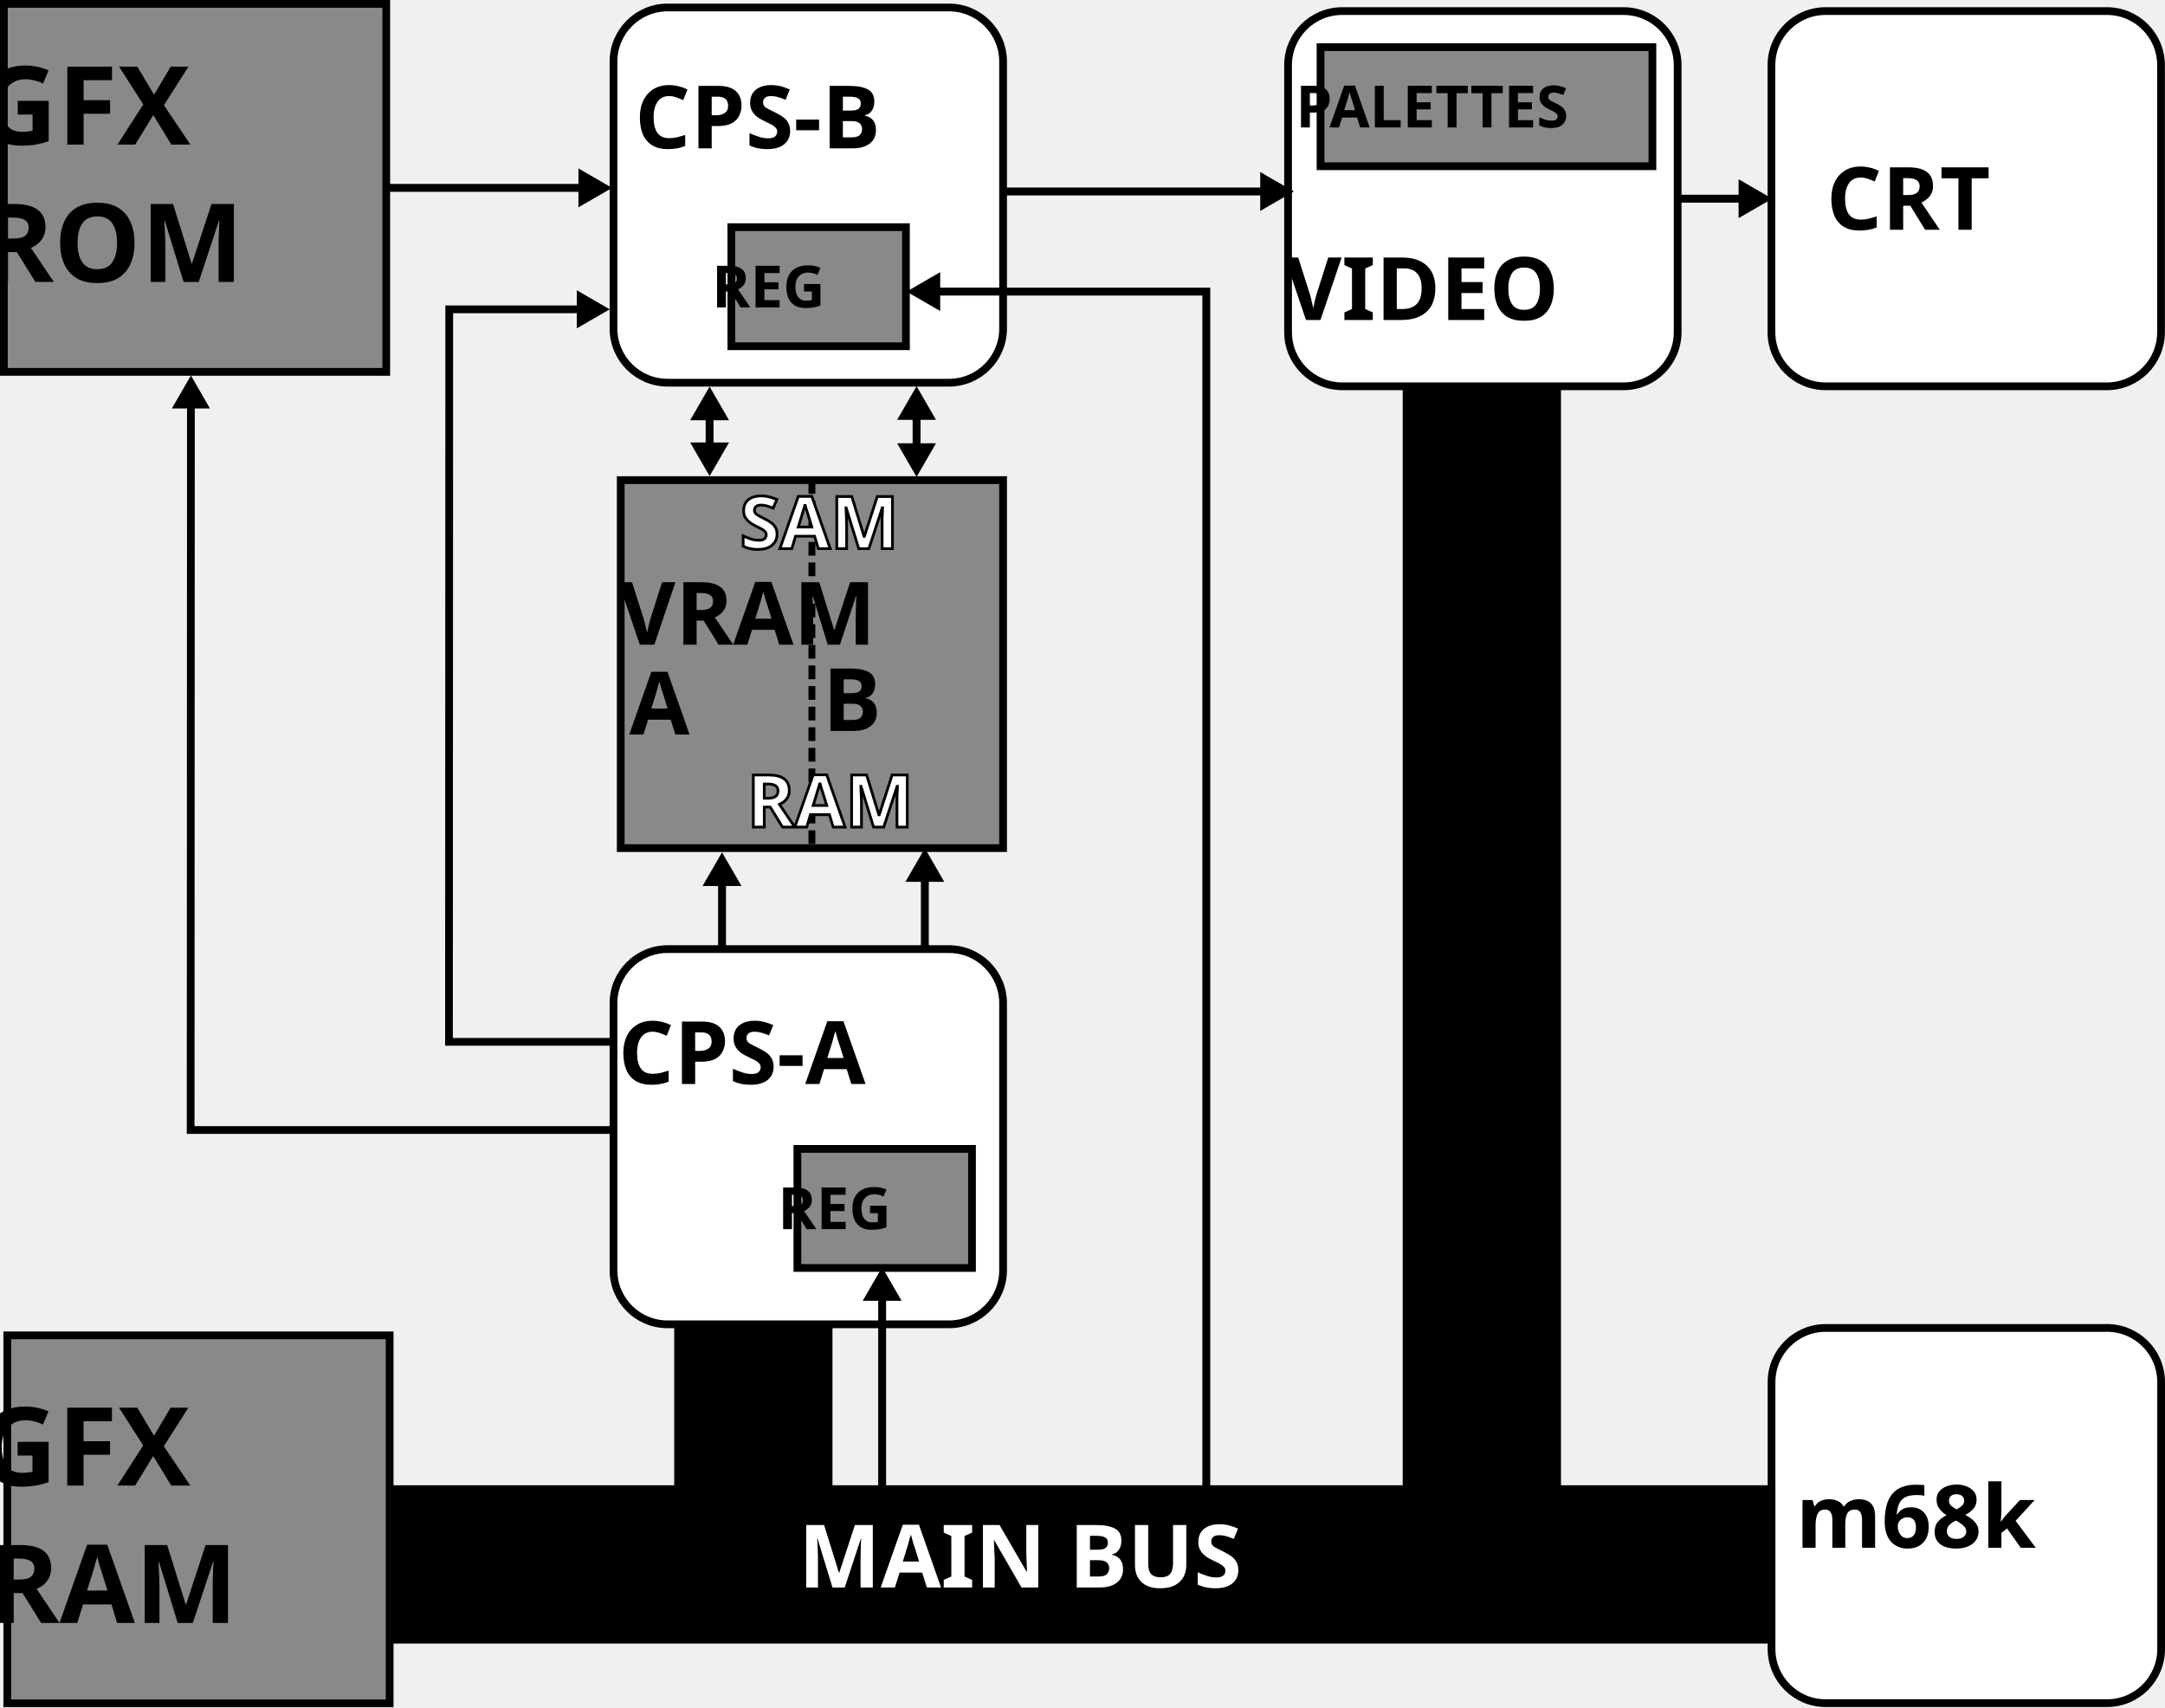
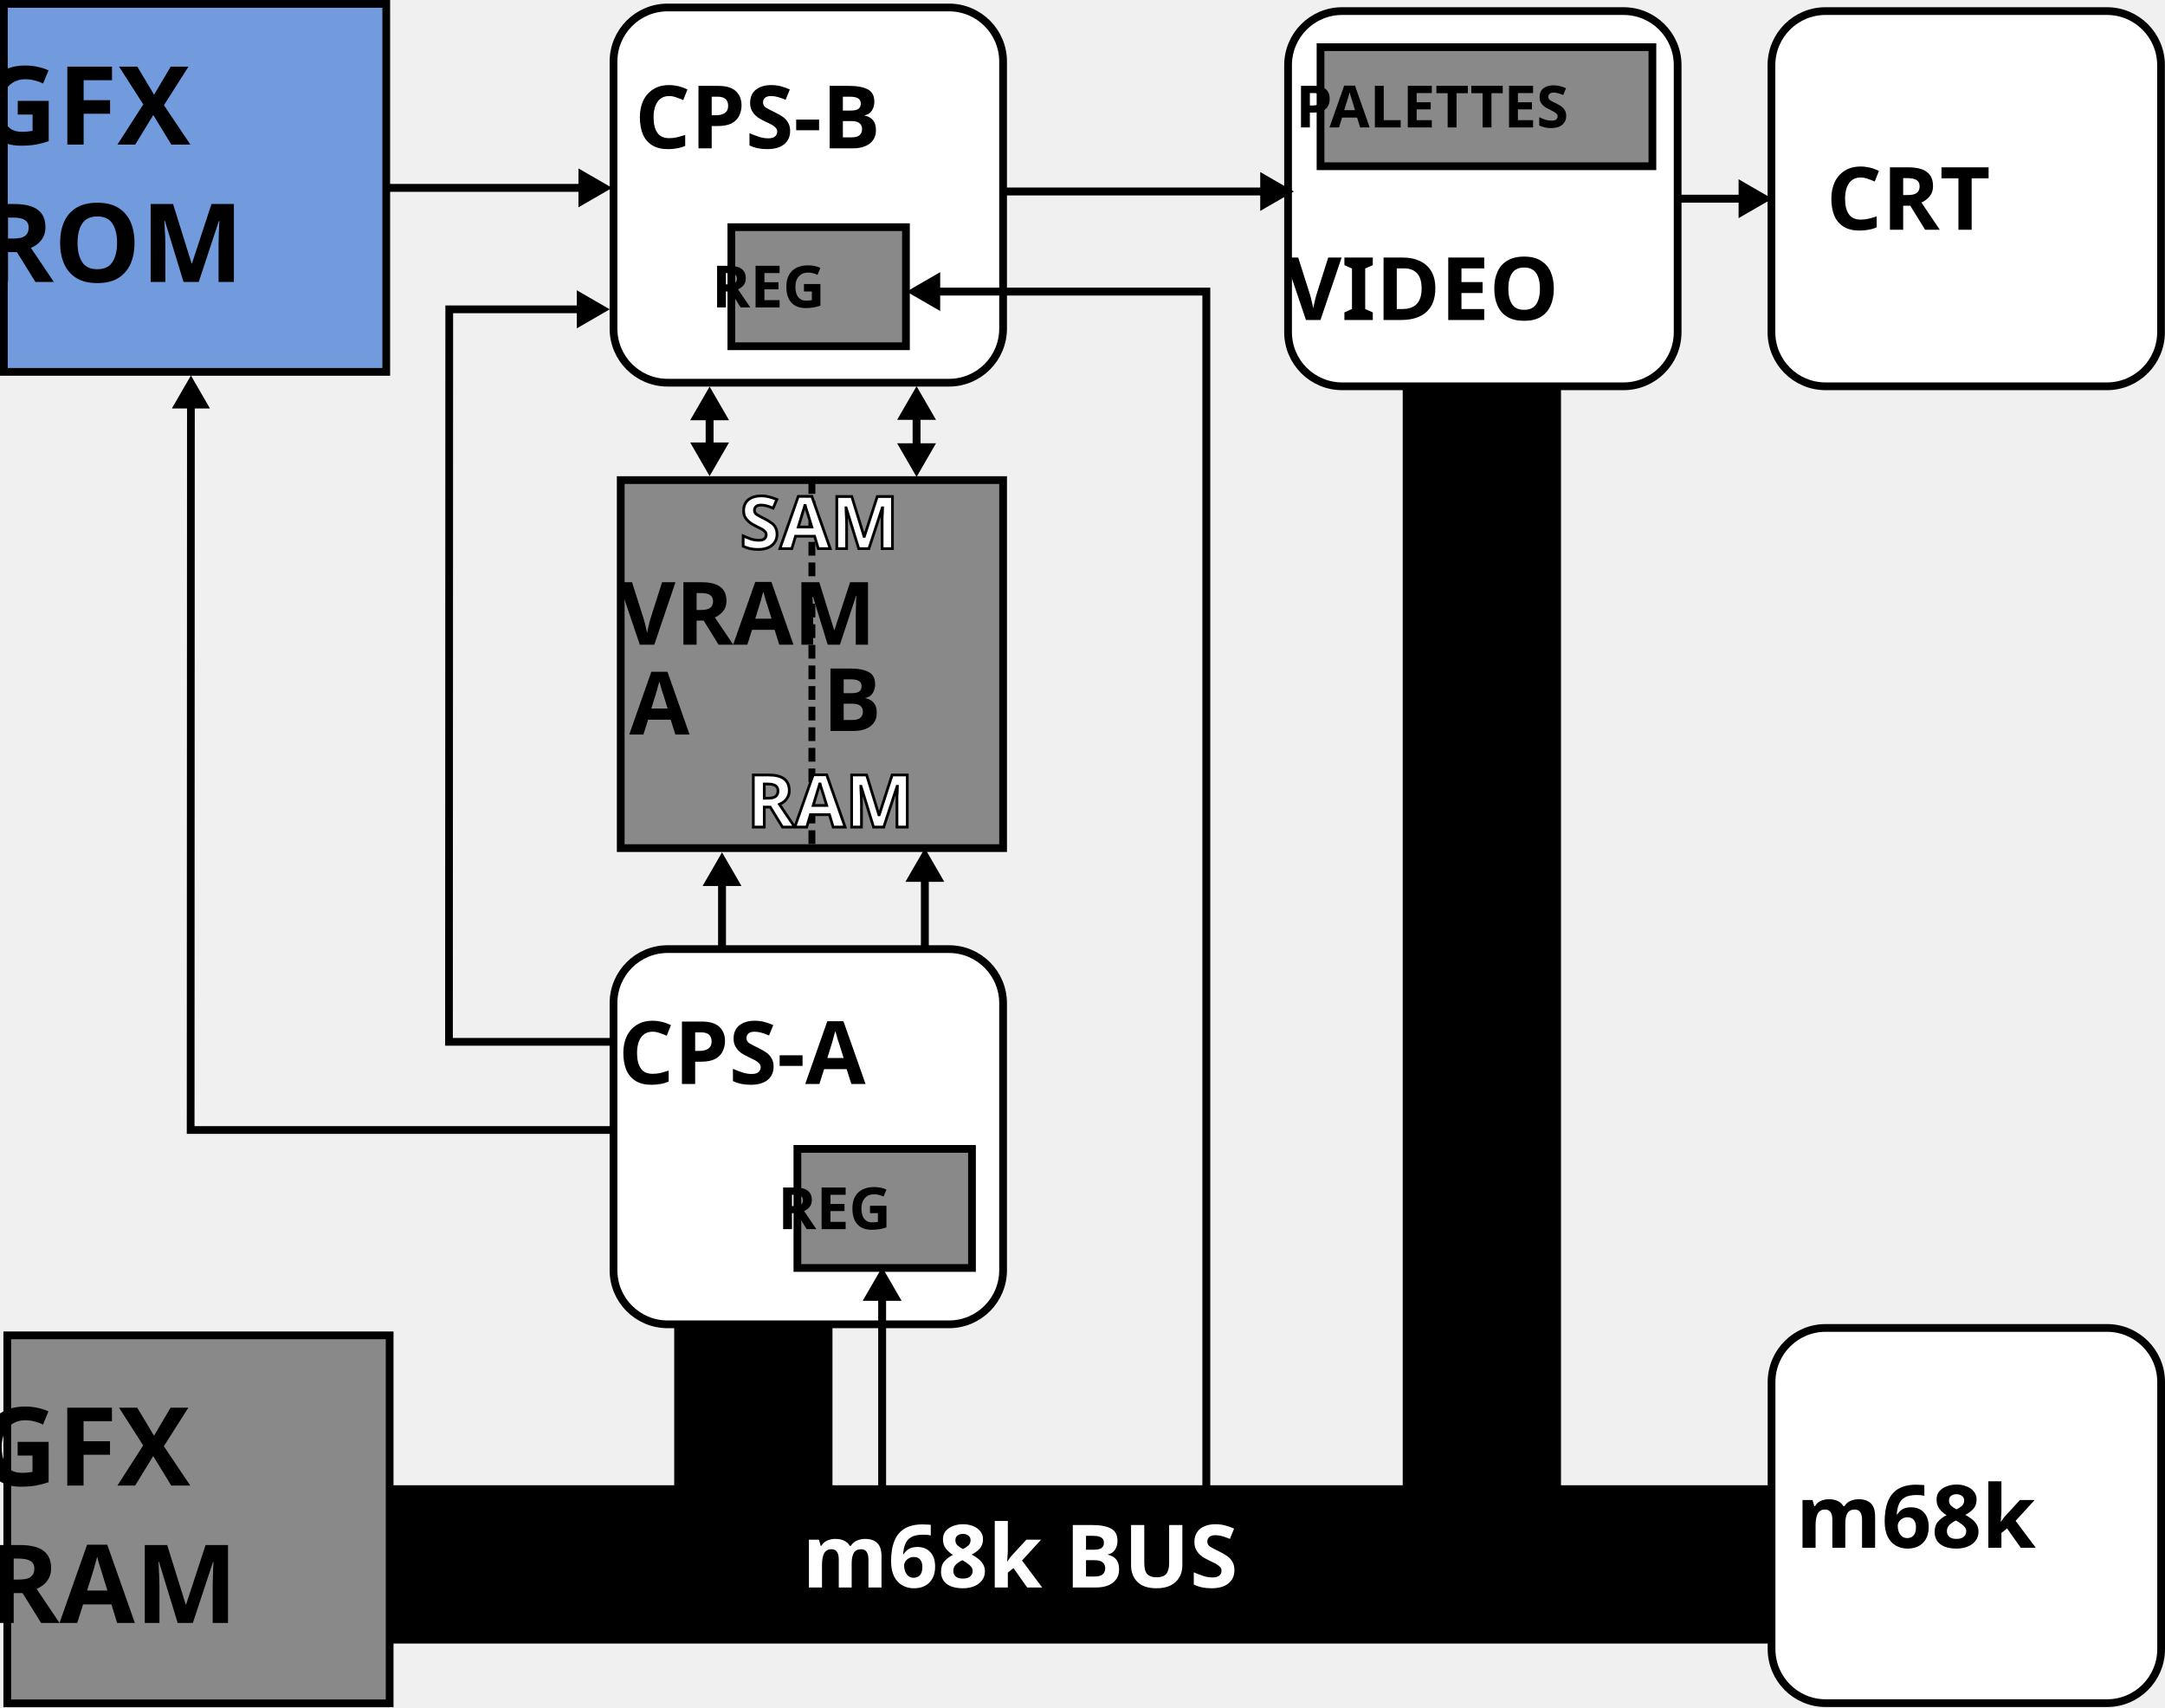
<svg xmlns="http://www.w3.org/2000/svg" width="209.708mm" height="165.341mm" viewBox="0 0 209.708 165.341" version="1.1" id="svg4109">
  <defs id="defs4106">
    <marker style="overflow:visible" id="TriangleInM" refX="0" refY="0" orient="auto">
      <path transform="scale(-0.4)" style="fill:context-stroke;fill-rule:evenodd;stroke:context-stroke;stroke-width:1pt" d="M 5.77,0 -2.88,5 V -5 Z" id="path35673" />
    </marker>
    <marker style="overflow:visible" id="TriangleOutM" refX="0" refY="0" orient="auto">
      <path transform="scale(0.4)" style="fill:context-stroke;fill-rule:evenodd;stroke:context-stroke;stroke-width:1pt" d="M 5.77,0 -2.88,5 V -5 Z" id="path35682" />
    </marker>
    <marker style="overflow:visible" id="TriangleOutL" refX="0" refY="0" orient="auto">
      <path transform="scale(0.8)" style="fill:context-stroke;fill-rule:evenodd;stroke:context-stroke;stroke-width:1pt" d="M 5.77,0 -2.88,5 V -5 Z" id="path35679" />
    </marker>
    <marker style="overflow:visible" id="TriangleOutM-1" refX="0" refY="0" orient="auto">
      <path transform="scale(0.4)" style="fill:context-stroke;fill-rule:evenodd;stroke:context-stroke;stroke-width:1pt" d="M 5.77,0 -2.88,5 V -5 Z" id="path35682-7" />
    </marker>
    <marker style="overflow:visible" id="TriangleOutM-9" refX="0" refY="0" orient="auto">
      <path transform="scale(0.4)" style="fill:context-stroke;fill-rule:evenodd;stroke:context-stroke;stroke-width:1pt" d="M 5.77,0 -2.88,5 V -5 Z" id="path35682-6" />
    </marker>
    <marker style="overflow:visible" id="TriangleOutM-9-0" refX="0" refY="0" orient="auto">
      <path transform="scale(0.4)" style="fill:context-stroke;fill-rule:evenodd;stroke:context-stroke;stroke-width:1pt" d="M 5.77,0 -2.88,5 V -5 Z" id="path35682-6-3" />
    </marker>
    <marker style="overflow:visible" id="TriangleOutM-9-0-5" refX="0" refY="0" orient="auto">
      <path transform="scale(0.4)" style="fill:context-stroke;fill-rule:evenodd;stroke:context-stroke;stroke-width:1pt" d="M 5.77,0 -2.88,5 V -5 Z" id="path35682-6-3-4" />
    </marker>
    <marker style="overflow:visible" id="TriangleOutM-9-0-1" refX="0" refY="0" orient="auto">
      <path transform="scale(0.4)" style="fill:context-stroke;fill-rule:evenodd;stroke:context-stroke;stroke-width:1pt" d="M 5.77,0 -2.88,5 V -5 Z" id="path35682-6-3-5" />
    </marker>
    <marker style="overflow:visible" id="TriangleOutM-9-0-3" refX="0" refY="0" orient="auto">
      <path transform="scale(0.4)" style="fill:context-stroke;fill-rule:evenodd;stroke:context-stroke;stroke-width:1pt" d="M 5.77,0 -2.88,5 V -5 Z" id="path35682-6-3-2" />
    </marker>
    <marker style="overflow:visible" id="TriangleOutM-9-0-5-9" refX="0" refY="0" orient="auto">
      <path transform="scale(0.4)" style="fill:context-stroke;fill-rule:evenodd;stroke:context-stroke;stroke-width:1pt" d="M 5.77,0 -2.88,5 V -5 Z" id="path35682-6-3-4-5" />
    </marker>
    <marker style="overflow:visible" id="TriangleOutM-9-0-5-9-6" refX="0" refY="0" orient="auto">
      <path transform="scale(0.4)" style="fill:context-stroke;fill-rule:evenodd;stroke:context-stroke;stroke-width:1pt" d="M 5.77,0 -2.88,5 V -5 Z" id="path35682-6-3-4-5-7" />
    </marker>
    <marker style="overflow:visible" id="TriangleOutM-11" refX="0" refY="0" orient="auto">
      <path transform="scale(0.4)" style="fill:context-stroke;fill-rule:evenodd;stroke:context-stroke;stroke-width:1pt" d="M 5.77,0 -2.88,5 V -5 Z" id="path35682-8" />
    </marker>
  </defs>
  <g id="layer1" transform="translate(-0.3912335,-0.9396076)">
    <path style="fill:none;stroke:#000000;stroke-width:0.765;stroke-linecap:butt;stroke-linejoin:miter;stroke-miterlimit:4;stroke-dasharray:none;stroke-opacity:1;marker-end:url(#TriangleOutM-9-0)" d="M 70.329,95.955 V 85.661" id="path35535-6-0" />
    <path style="fill:none;stroke:#000000;stroke-width:0.765;stroke-linecap:butt;stroke-linejoin:miter;stroke-miterlimit:4;stroke-dasharray:none;stroke-opacity:1;marker-end:url(#TriangleOutM-9-0-5)" d="M 89.975,95.554 V 85.26" id="path35535-6-0-3" />
    <path style="fill:none;stroke:#000000;stroke-width:0.765;stroke-linecap:butt;stroke-linejoin:miter;stroke-miterlimit:4;stroke-dasharray:none;stroke-opacity:1;marker-start:url(#TriangleInM);marker-end:url(#TriangleOutM-9-0-1)" d="M 69.126,44.877 V 40.555" id="path35535-6-0-9" />
    <path style="fill:none;stroke:#000000;stroke-width:0.765;stroke-linecap:butt;stroke-linejoin:miter;stroke-miterlimit:4;stroke-dasharray:none;stroke-opacity:1;marker-start:url(#TriangleInM);marker-end:url(#TriangleOutM-9-0-3)" d="m 89.173,44.956 0,-4.441" id="path35535-6-0-0" />
    <path style="fill:none;stroke:#000000;stroke-width:0.749;stroke-linecap:butt;stroke-linejoin:miter;stroke-miterlimit:4;stroke-dasharray:none;stroke-opacity:1;marker-end:url(#TriangleOutM)" d="M 63.601,110.378 H 18.858 l 0.026,-70.944" id="path46756" />
    <path style="fill:none;stroke:#000000;stroke-width:0.749;stroke-linecap:butt;stroke-linejoin:miter;stroke-miterlimit:4;stroke-dasharray:none;stroke-opacity:1;marker-end:url(#TriangleOutM-11)" d="M 88.624,101.84 H 43.881 l 0.026,-70.944 h 13.418" id="path46756-9" />
    <rect style="fill:#000000;fill-opacity:1;stroke:#000000;stroke-width:1;stroke-miterlimit:4;stroke-dasharray:none;stroke-dashoffset:0;stroke-opacity:1" id="rect36631" width="133.419" height="14.33" x="38.815" y="145.285" />
    <rect style="fill:#000000;fill-opacity:1;stroke:#000000;stroke-width:1;stroke-miterlimit:4;stroke-dasharray:none;stroke-dashoffset:0;stroke-opacity:1" id="rect36631-7" width="44.01" height="14.33" x="112.247" y="-80.527" transform="rotate(90)" />
    <rect style="fill:#000000;fill-opacity:1;stroke:#000000;stroke-width:1;stroke-miterlimit:4;stroke-dasharray:none;stroke-dashoffset:0;stroke-opacity:1" id="rect36631-7-5" width="115.778" height="14.33" x="34.665" y="-151.093" transform="rotate(90)" />
-     <rect style="fill:#898989;fill-opacity:1;stroke:#000000;stroke-width:0.75;stroke-miterlimit:4;stroke-dasharray:none" id="rect4204" width="37.038" height="35.64" x="0.766" y="1.315" />
+     <rect style="fill:#719bdd;fill-opacity:1;stroke:#000000;stroke-width:0.75;stroke-miterlimit:4;stroke-dasharray:none" id="rect4204" width="37.038" height="35.64" x="0.766" y="1.315" />
    <rect style="fill:#898989;fill-opacity:1;stroke:#000000;stroke-width:0.75;stroke-miterlimit:4;stroke-dasharray:none" id="rect4204-6" width="37.038" height="35.64" x="1.095" y="130.266" />
    <rect style="fill:#898989;fill-opacity:1;stroke:#000000;stroke-width:0.75;stroke-miterlimit:4;stroke-dasharray:none" id="rect4204-0" width="37.038" height="35.64" x="60.516" y="47.437" />
    <rect style="fill:#ffffff;fill-opacity:1;stroke:#000000;stroke-width:0.75;stroke-miterlimit:4;stroke-dasharray:none" id="rect4571" width="37.736" height="36.339" x="59.817" y="1.664" ry="5.241" />
    <rect style="fill:#ffffff;fill-opacity:1;stroke:#000000;stroke-width:0.75;stroke-miterlimit:4;stroke-dasharray:none" id="rect4571-0" width="37.736" height="36.339" x="59.817" y="92.86" ry="5.241" />
    <rect style="fill:#ffffff;fill-opacity:1;stroke:#000000;stroke-width:0.75;stroke-miterlimit:4;stroke-dasharray:none" id="rect4571-8" width="37.736" height="36.339" x="171.978" y="2.013" ry="5.241" />
    <rect style="fill:#ffffff;fill-opacity:1;stroke:#000000;stroke-width:0.75;stroke-miterlimit:4;stroke-dasharray:none" id="rect4571-4" width="37.736" height="36.339" x="171.988" y="129.549" ry="5.241" />
    <rect style="fill:#ffffff;fill-opacity:1;stroke:#000000;stroke-width:0.75;stroke-miterlimit:4;stroke-dasharray:none" id="rect4571-1" width="37.736" height="36.339" x="125.157" y="2.013" ry="5.241" />
    <text xml:space="preserve" style="font-style:normal;font-weight:normal;font-size:10.583px;line-height:1.25;font-family:sans-serif;fill:#000000;fill-opacity:1;stroke:none;stroke-width:0.265" x="18.196" y="14.942" id="text1822">
      <tspan id="tspan1820" style="font-style:normal;font-variant:normal;font-weight:bold;font-stretch:normal;font-family:'Roboto Mono';-inkscape-font-specification:'Roboto Mono';text-align:center;text-anchor:middle;stroke-width:0.265" x="18.196" y="14.942">GFX</tspan>
      <tspan style="font-style:normal;font-variant:normal;font-weight:bold;font-stretch:normal;font-family:'Roboto Mono';-inkscape-font-specification:'Roboto Mono';text-align:center;text-anchor:middle;stroke-width:0.265" x="18.196" y="28.247" id="tspan1824">ROM</tspan>
    </text>
    <text xml:space="preserve" style="font-style:normal;font-weight:normal;font-size:10.583px;line-height:1.25;font-family:sans-serif;fill:#000000;fill-opacity:1;stroke:none;stroke-width:0.265" x="18.187" y="144.817" id="text1822-1">
      <tspan id="tspan1820-7" style="font-style:normal;font-variant:normal;font-weight:bold;font-stretch:normal;font-family:'Roboto Mono';-inkscape-font-specification:'Roboto Mono';text-align:center;text-anchor:middle;stroke-width:0.265" x="18.187" y="144.817">GFX</tspan>
      <tspan style="font-style:normal;font-variant:normal;font-weight:bold;font-stretch:normal;font-family:'Roboto Mono';-inkscape-font-specification:'Roboto Mono';text-align:center;text-anchor:middle;stroke-width:0.265" x="18.187" y="158.123" id="tspan1824-8">RAM</tspan>
    </text>
    <text xml:space="preserve" style="font-style:normal;font-weight:normal;font-size:8.467px;line-height:1.25;font-family:sans-serif;fill:#000000;fill-opacity:1;stroke:none;stroke-width:0.265" x="79.286" y="15.305" id="text1822-9">
      <tspan style="font-style:normal;font-variant:normal;font-weight:bold;font-stretch:normal;font-size:8.467px;font-family:'Roboto Mono';-inkscape-font-specification:'Roboto Mono';text-align:center;text-anchor:middle;stroke-width:0.265" x="79.286" y="15.305" id="tspan1824-9">CPS-B</tspan>
    </text>
    <text xml:space="preserve" style="font-style:normal;font-weight:normal;font-size:8.467px;line-height:1.25;font-family:sans-serif;fill:#000000;fill-opacity:1;stroke:none;stroke-width:0.265" x="77.759" y="105.922" id="text1822-9-4">
      <tspan style="font-style:normal;font-variant:normal;font-weight:bold;font-stretch:normal;font-size:8.467px;font-family:'Roboto Mono';-inkscape-font-specification:'Roboto Mono';text-align:center;text-anchor:middle;stroke-width:0.265" x="77.759" y="105.922" id="tspan1824-9-80">CPS-A</tspan>
    </text>
    <text xml:space="preserve" style="font-style:normal;font-weight:normal;font-size:8.467px;line-height:1.25;font-family:sans-serif;fill:#000000;fill-opacity:1;stroke:none;stroke-width:0.265" x="78.278" y="63.375" id="text1822-9-6">
      <tspan style="font-style:normal;font-variant:normal;font-weight:bold;font-stretch:normal;font-size:8.467px;font-family:'Roboto Mono';-inkscape-font-specification:'Roboto Mono';text-align:center;text-anchor:middle;stroke-width:0.265" x="78.278" y="63.375" id="tspan1824-9-9">VRAM</tspan>
    </text>
    <text xml:space="preserve" style="font-style:normal;font-weight:normal;font-size:8.467px;line-height:1.25;font-family:sans-serif;fill:#000000;fill-opacity:1;stroke:none;stroke-width:0.265" x="104.697" y="154.684" id="text1822-9-6-4">
-       <tspan style="font-style:normal;font-variant:normal;font-weight:bold;font-stretch:normal;font-size:8.467px;font-family:'Roboto Mono';-inkscape-font-specification:'Roboto Mono';text-align:center;text-anchor:middle;fill:#ffffff;fill-opacity:1;stroke-width:0.265" x="104.697" y="154.684" id="tspan1824-9-9-8">MAIN BUS</tspan>
+       <tspan style="font-style:normal;font-variant:normal;font-weight:bold;font-stretch:normal;font-size:8.467px;font-family:'Roboto Mono';-inkscape-font-specification:'Roboto Mono';text-align:center;text-anchor:middle;fill:#ffffff;fill-opacity:1;stroke-width:0.265" x="104.697" y="154.684" id="tspan1824-9-9-8">m68k BUS</tspan>
    </text>
    <text xml:space="preserve" style="font-style:normal;font-weight:normal;font-size:8.467px;line-height:1.25;font-family:sans-serif;fill:#000000;fill-opacity:1;stroke:none;stroke-width:0.265" x="69.762" y="72.08" id="text1822-9-6-5">
      <tspan style="font-style:normal;font-variant:normal;font-weight:bold;font-stretch:normal;font-size:8.467px;font-family:'Roboto Mono';-inkscape-font-specification:'Roboto Mono';text-align:center;text-anchor:middle;stroke-width:0.265" x="69.762" y="72.08" id="tspan1824-9-9-7">A</tspan>
    </text>
    <text xml:space="preserve" style="font-style:normal;font-weight:normal;font-size:8.467px;line-height:1.25;font-family:sans-serif;fill:#000000;fill-opacity:1;stroke:none;stroke-width:0.265" x="88.413" y="71.73" id="text1822-9-6-5-9">
      <tspan style="font-style:normal;font-variant:normal;font-weight:bold;font-stretch:normal;font-size:8.467px;font-family:'Roboto Mono';-inkscape-font-specification:'Roboto Mono';text-align:center;text-anchor:middle;stroke-width:0.265" x="88.413" y="71.73" id="tspan1824-9-9-7-3">B</tspan>
    </text>
    <text xml:space="preserve" style="font-style:normal;font-weight:normal;font-size:8.467px;line-height:1.25;font-family:sans-serif;fill:#000000;fill-opacity:1;stroke:none;stroke-width:0.265" x="143.618" y="31.928" id="text1822-9-2">
      <tspan style="font-style:normal;font-variant:normal;font-weight:bold;font-stretch:normal;font-size:8.467px;font-family:'Roboto Mono';-inkscape-font-specification:'Roboto Mono';text-align:center;text-anchor:middle;stroke-width:0.265" x="143.618" y="31.928" id="tspan1824-9-8">VIDEO</tspan>
    </text>
    <text xml:space="preserve" style="font-style:normal;font-weight:normal;font-size:8.467px;line-height:1.25;font-family:sans-serif;fill:#000000;fill-opacity:1;stroke:none;stroke-width:0.265" x="190.741" y="23.192" id="text1822-9-2-6">
      <tspan style="font-style:normal;font-variant:normal;font-weight:bold;font-stretch:normal;font-size:8.467px;font-family:'Roboto Mono';-inkscape-font-specification:'Roboto Mono';text-align:center;text-anchor:middle;stroke-width:0.265" x="190.741" y="23.192" id="tspan1824-9-8-2">CRT</tspan>
    </text>
    <text xml:space="preserve" style="font-style:normal;font-weight:normal;font-size:8.467px;line-height:1.25;font-family:sans-serif;fill:#000000;fill-opacity:1;stroke:none;stroke-width:0.265" x="191.46" y="140.195" id="text1822-9-2-6-0">
      <tspan style="font-style:normal;font-variant:normal;font-weight:bold;font-stretch:normal;font-size:8.467px;font-family:'Roboto Mono';-inkscape-font-specification:'Roboto Mono';text-align:center;text-anchor:middle;stroke-width:0.265" x="191.46" y="140.195" id="tspan1824-9-8-2-6" />
      <tspan style="font-style:normal;font-variant:normal;font-weight:bold;font-stretch:normal;font-size:8.467px;font-family:'Roboto Mono';-inkscape-font-specification:'Roboto Mono';text-align:center;text-anchor:middle;stroke-width:0.265" x="191.46" y="150.839" id="tspan9386">m68k</tspan>
    </text>
    <path style="fill:none;stroke:#000000;stroke-width:0.665;stroke-linecap:butt;stroke-linejoin:miter;stroke-miterlimit:4;stroke-dasharray:1.33, 0.665;stroke-dashoffset:0;stroke-opacity:1" d="M 79.034,47.437 V 82.728" id="path14872" />
    <text xml:space="preserve" style="font-style:normal;font-weight:normal;font-size:7.056px;line-height:1.25;font-family:sans-serif;fill:#000000;fill-opacity:1;stroke:none;stroke-width:0.265" x="72.046" y="54.076" id="text18468">
      <tspan id="tspan18466" style="font-style:normal;font-variant:normal;font-weight:bold;font-stretch:normal;font-size:7.056px;font-family:'Roboto Mono';-inkscape-font-specification:'Roboto Mono Bold';fill:#ffffff;fill-opacity:1;stroke:#000000;stroke-width:0.265;stroke-opacity:1" x="72.046" y="54.076">SAM</tspan>
    </text>
    <text xml:space="preserve" style="font-style:normal;font-weight:normal;font-size:7.056px;line-height:1.25;font-family:sans-serif;fill:#000000;fill-opacity:1;stroke:none;stroke-width:0.265" x="72.718" y="81.044" id="text18468-6">
      <tspan id="tspan18466-7" style="font-style:normal;font-variant:normal;font-weight:bold;font-stretch:normal;font-size:7.056px;font-family:'Roboto Mono';-inkscape-font-specification:'Roboto Mono Bold';fill:#ffffff;fill-opacity:1;stroke:#000000;stroke-width:0.265;stroke-opacity:1" x="72.718" y="81.044">RAM</tspan>
    </text>
    <g id="g35500" transform="translate(2.096471,-1.048235)">
      <rect style="fill:#898989;fill-opacity:1;stroke:#000000;stroke-width:0.75;stroke-miterlimit:4;stroke-dasharray:none" id="rect4204-0-0" width="32.146" height="11.531" x="126.205" y="6.556" />
      <text xml:space="preserve" style="font-style:normal;font-weight:normal;font-size:5.644px;line-height:1.25;font-family:sans-serif;fill:#000000;fill-opacity:1;stroke:none;stroke-width:0.265" x="142.162" y="14.329" id="text1822-9-6-1">
        <tspan style="font-style:normal;font-variant:normal;font-weight:bold;font-stretch:normal;font-size:5.644px;font-family:'Roboto Mono';-inkscape-font-specification:'Roboto Mono';text-align:center;text-anchor:middle;stroke-width:0.265" x="142.162" y="14.329" id="tspan1824-9-9-0">PALETTES</tspan>
      </text>
    </g>
    <g id="g35500-5" transform="translate(-55.7922,105.6524)">
      <rect style="fill:#898989;fill-opacity:1;stroke:#000000;stroke-width:0.75;stroke-miterlimit:4;stroke-dasharray:none" id="rect4204-0-0-5" width="16.911" height="11.531" x="133.422" y="6.556" />
      <text xml:space="preserve" style="font-style:normal;font-weight:normal;font-size:5.644px;line-height:1.25;font-family:sans-serif;fill:#000000;fill-opacity:1;stroke:none;stroke-width:0.265" x="142.162" y="14.329" id="text1822-9-6-1-4">
        <tspan style="font-style:normal;font-variant:normal;font-weight:bold;font-stretch:normal;font-size:5.644px;font-family:'Roboto Mono';-inkscape-font-specification:'Roboto Mono';text-align:center;text-anchor:middle;stroke-width:0.265" x="142.162" y="14.329" id="tspan1824-9-9-0-4">REG</tspan>
      </text>
    </g>
    <g id="g35500-5-0" transform="translate(-62.18915,16.38564)">
      <rect style="fill:#898989;fill-opacity:1;stroke:#000000;stroke-width:0.75;stroke-miterlimit:4;stroke-dasharray:none" id="rect4204-0-0-5-7" width="16.911" height="11.531" x="133.422" y="6.556" />
      <text xml:space="preserve" style="font-style:normal;font-weight:normal;font-size:5.644px;line-height:1.25;font-family:sans-serif;fill:#000000;fill-opacity:1;stroke:none;stroke-width:0.265" x="142.162" y="14.329" id="text1822-9-6-1-4-9">
        <tspan style="font-style:normal;font-variant:normal;font-weight:bold;font-stretch:normal;font-size:5.644px;font-family:'Roboto Mono';-inkscape-font-specification:'Roboto Mono';text-align:center;text-anchor:middle;stroke-width:0.265" x="142.162" y="14.329" id="tspan1824-9-9-0-4-2">REG</tspan>
      </text>
    </g>
    <path style="fill:none;stroke:#000000;stroke-width:0.765;stroke-linecap:butt;stroke-linejoin:miter;stroke-miterlimit:4;stroke-dasharray:none;stroke-opacity:1;marker-end:url(#TriangleOutM)" d="m 162.544,20.183 h 7.338" id="path35535" />
    <path style="fill:none;stroke:#000000;stroke-width:0.765;stroke-linecap:butt;stroke-linejoin:miter;stroke-miterlimit:4;stroke-dasharray:none;stroke-opacity:1;marker-end:url(#TriangleOutM-1)" d="M 97.69,19.484 H 123.546" id="path35535-5" />
    <path style="fill:none;stroke:#000000;stroke-width:0.765;stroke-linecap:butt;stroke-linejoin:miter;stroke-miterlimit:4;stroke-dasharray:none;stroke-opacity:1;marker-end:url(#TriangleOutM-9)" d="M 37.591,19.135 H 57.507" id="path35535-6" />
    <path style="fill:none;stroke:#000000;stroke-width:0.765;stroke-linecap:butt;stroke-linejoin:miter;stroke-miterlimit:4;stroke-dasharray:none;stroke-opacity:1;marker-start:url(#TriangleInM)" d="M 90.376,29.18 H 117.239 V 147.056" id="path47936" />
    <path style="fill:none;stroke:#000000;stroke-width:0.765;stroke-linecap:butt;stroke-linejoin:miter;stroke-miterlimit:4;stroke-dasharray:none;stroke-opacity:1;marker-end:url(#TriangleOutM-9-0-5-9)" d="M 85.838,146.155 V 125.837" id="path35535-6-0-3-4" />
  </g>
</svg>
